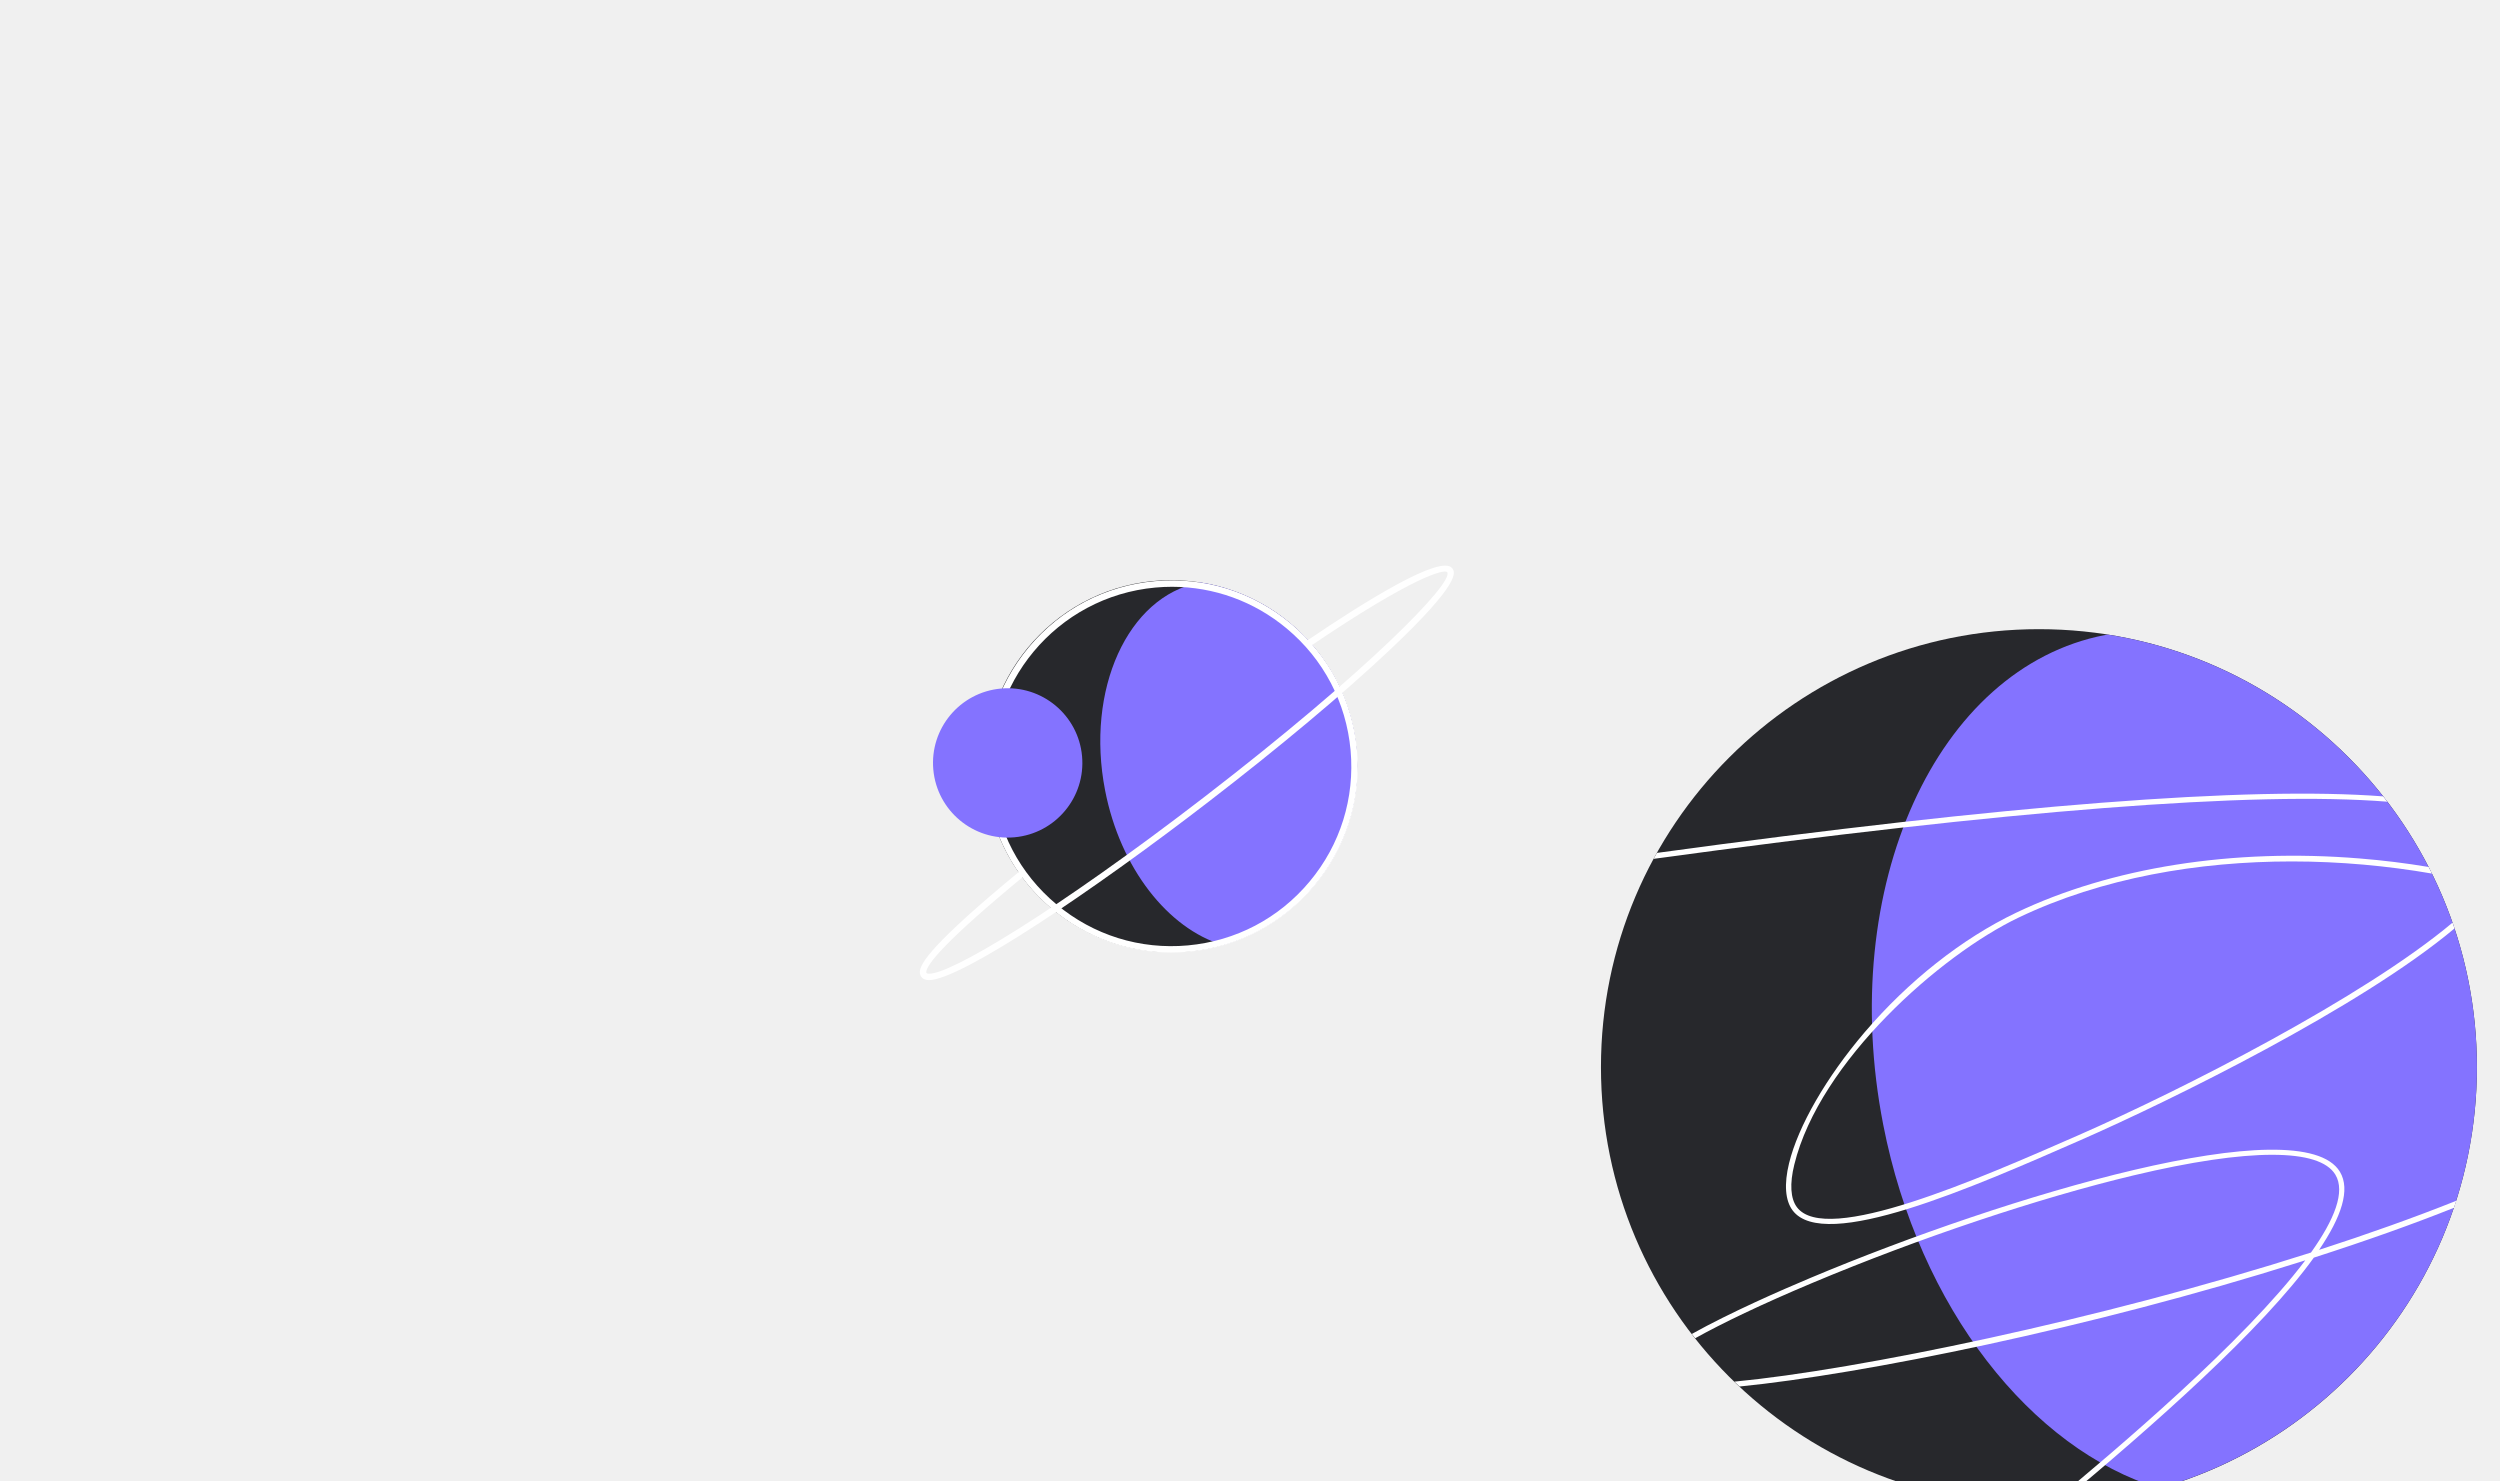
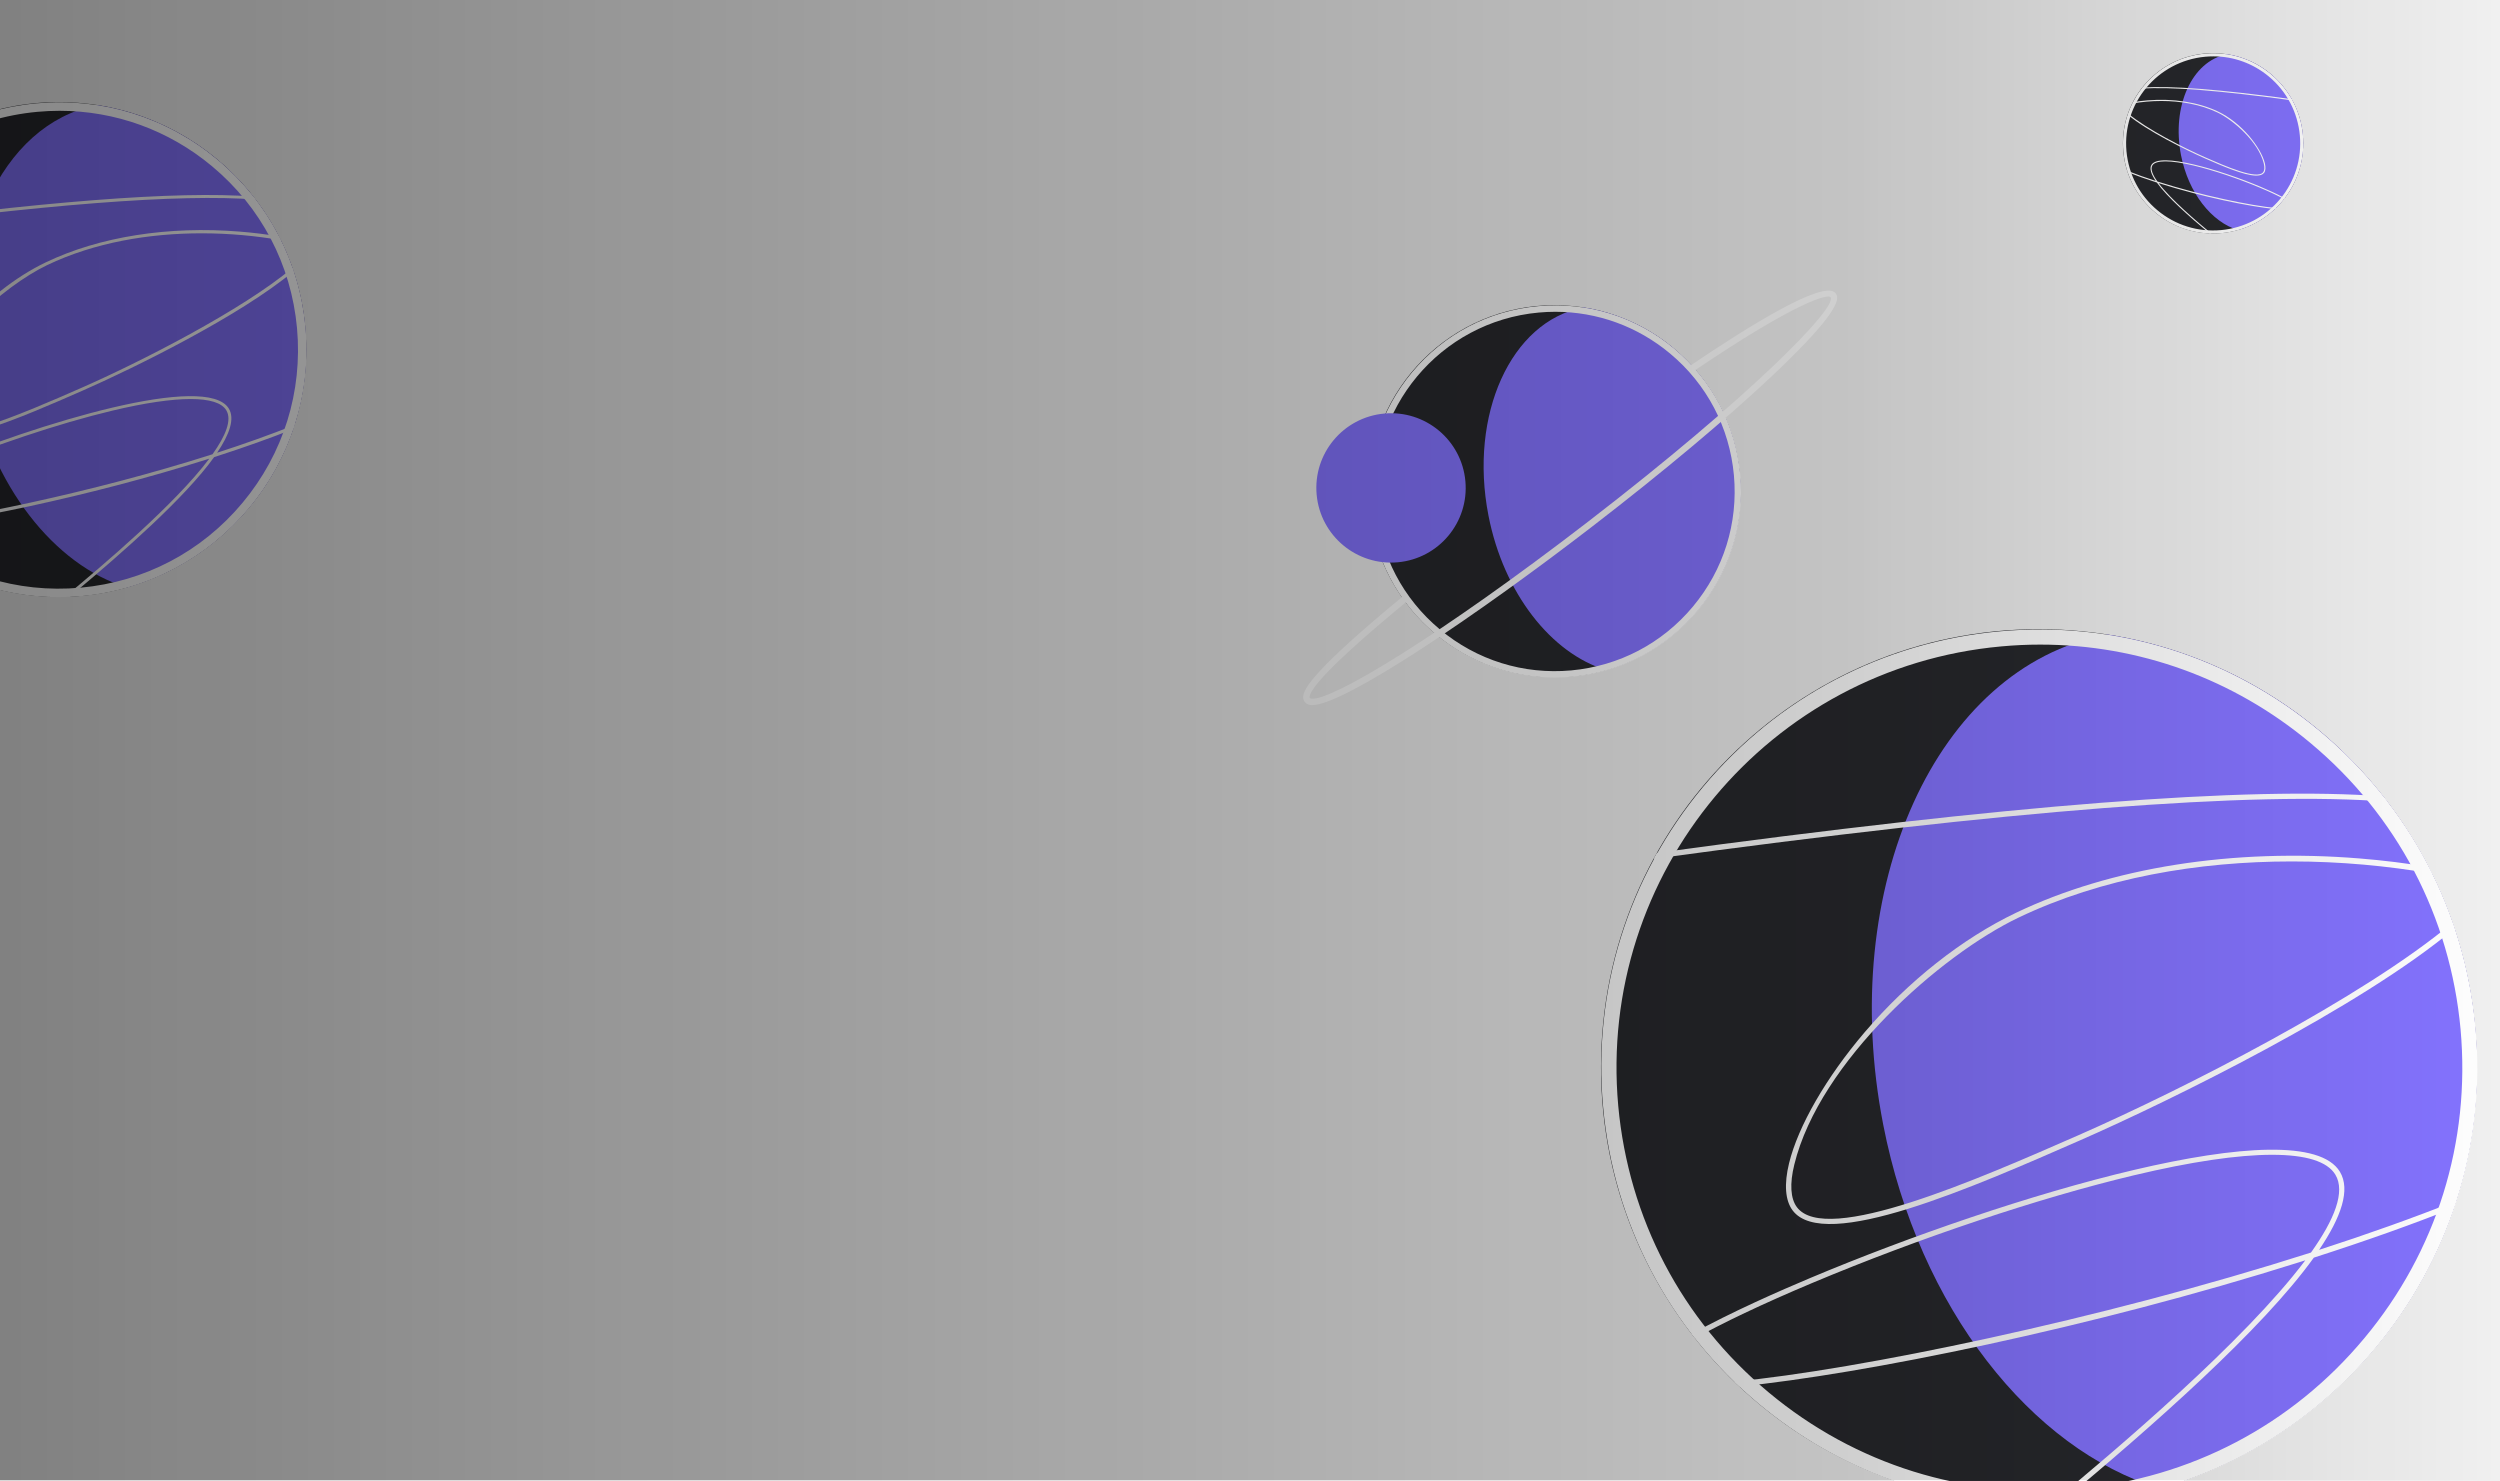
<svg xmlns="http://www.w3.org/2000/svg" width="2400" height="1421" viewBox="0 0 2400 1421">
-   <g id="Group">
-     <path id="Path-copy-2" fill="#27282c" stroke="none" d="M 1124.382 913.939 C 1222.964 913.939 1302.882 834.025 1302.882 735.446 C 1302.882 636.869 1222.964 556.953 1124.382 556.953 C 1025.798 556.953 945.882 636.869 945.882 735.446 C 945.882 834.025 1025.798 913.939 1124.382 913.939 Z" />
-     <path id="Path-copy" fill="#8473ff" stroke="none" d="M 1060.891 758.768 C 1075.483 833.784 1121.45 891.254 1173.408 907.072 C 1248.142 885.763 1302.882 817.024 1302.882 735.446 C 1302.882 646.409 1237.685 572.618 1152.406 559.164 C 1152.035 559.23 1151.641 559.273 1151.268 559.339 C 1082.528 572.705 1042.055 662.006 1060.891 758.768 Z" />
-   </g>
  <g id="g1">
-     <path id="Path" fill="#ffffff" stroke="none" d="M 1124.414 914.425 C 1082.717 914.425 1042.745 900.017 1010.349 872.974 C 973.702 842.428 951.16 799.441 946.849 751.893 C 942.538 704.41 957.011 658.035 987.56 621.387 C 1018.109 584.745 1061.099 562.205 1108.646 557.895 C 1156.194 553.579 1202.51 568.057 1239.156 598.603 C 1275.802 629.148 1298.344 672.136 1302.655 719.683 C 1311.586 817.793 1238.971 904.819 1140.92 913.688 C 1135.377 914.181 1129.895 914.425 1124.414 914.425 Z M 1125.091 563.312 C 1119.794 563.312 1114.498 563.562 1109.2 564.049 C 1014.475 572.675 944.447 656.678 953.008 751.401 C 957.196 797.283 978.937 838.797 1014.352 868.293 C 1049.705 897.794 1094.481 911.774 1140.366 907.586 C 1186.25 903.398 1227.762 881.657 1257.264 846.245 C 1286.765 810.897 1300.684 766.122 1296.558 720.24 C 1292.37 674.358 1270.629 632.843 1235.214 603.348 C 1203.926 577.234 1165.309 563.312 1125.091 563.312 Z" />
-     <path id="path1" fill="#8473ff" stroke="none" d="M 973.86 803.802 C 1013.292 800.222 1042.356 765.354 1038.776 725.927 C 1035.197 686.493 1000.33 657.433 960.899 661.013 C 921.467 664.592 892.403 699.454 895.982 738.888 C 899.562 778.315 934.429 807.381 973.86 803.802 Z" />
-     <path id="path2" fill="#ffffff" stroke="none" d="M 891.726 940.91 C 891.11 940.91 890.556 940.846 890.001 940.782 C 887.661 940.475 885.875 939.553 884.705 938.016 C 884.027 937.337 882.918 935.614 883.042 932.899 C 883.411 925.016 893.944 906.356 980.046 835.468 L 983.988 840.213 C 906.323 904.14 889.57 926.067 889.201 933.149 C 889.201 933.514 889.262 933.828 889.324 933.949 C 889.693 934.378 890.001 934.564 890.802 934.686 C 909.772 937.395 1014.536 874.21 1156.933 764.521 C 1311.709 645.286 1396.58 558.817 1389.254 549.269 C 1386.91 546.189 1357.594 552.721 1257.325 620.715 L 1253.876 615.598 C 1312.079 576.126 1383.708 531.902 1394.114 545.517 C 1396.829 549.026 1403.912 558.26 1333.636 624.467 C 1289.783 665.796 1228.316 717.282 1160.629 769.388 C 1048.904 855.485 922.152 940.91 891.726 940.91 Z" />
+     <g id="Group">
+       <path id="Path-copy-2" fill="#27282c" stroke="none" d="M 1492.382 649.939 C 1590.964 649.939 1670.882 570.025 1670.882 471.446 C 1670.882 372.869 1590.964 292.953 1492.382 292.953 C 1393.798 292.953 1313.882 372.869 1313.882 471.446 C 1313.882 570.025 1393.798 649.939 1492.382 649.939 Z" />
+       <path id="Path-copy" fill="#8473ff" stroke="none" d="M 1428.891 494.768 C 1443.483 569.784 1489.45 627.254 1541.408 643.072 C 1616.142 621.763 1670.882 553.024 1670.882 471.446 C 1670.882 382.408 1605.685 308.618 1520.406 295.164 C 1520.035 295.229 1519.641 295.273 1519.268 295.339 C 1450.528 308.705 1410.055 398.006 1428.891 494.768 Z" />
+     </g>
+     <path id="Path" fill="#ffffff" stroke="none" d="M 1492.414 650.425 C 1450.717 650.425 1410.745 636.017 1378.349 608.974 C 1341.702 578.428 1319.16 535.441 1314.849 487.893 C 1310.538 440.41 1325.011 394.035 1355.56 357.387 C 1386.109 320.745 1429.099 298.205 1476.646 293.895 C 1524.194 289.579 1570.51 304.057 1607.156 334.603 C 1643.802 365.148 1666.344 408.136 1670.655 455.683 C 1679.586 553.793 1606.971 640.819 1508.92 649.688 C 1503.377 650.181 1497.895 650.425 1492.414 650.425 Z M 1493.091 299.312 C 1487.794 299.312 1482.498 299.562 1477.2 300.049 C 1382.475 308.675 1312.447 392.677 1321.008 487.401 C 1325.196 533.283 1346.937 574.797 1382.352 604.293 C 1417.705 633.794 1462.481 647.774 1508.366 643.586 C 1554.25 639.398 1595.762 617.657 1625.264 582.245 C 1654.765 546.897 1668.684 502.122 1664.558 456.24 C 1660.37 410.358 1638.629 368.843 1603.214 339.348 C 1571.926 313.234 1533.309 299.312 1493.091 299.312 Z" />
+     <path id="path1" fill="#8473ff" stroke="none" d="M 1341.86 539.802 C 1381.292 536.222 1410.356 501.354 1406.776 461.927 C 1403.197 422.493 1368.33 393.433 1328.899 397.013 C 1289.467 400.592 1260.403 435.454 1263.983 474.888 C 1267.562 514.315 1302.429 543.381 1341.86 539.802 Z" />
+     <path id="path2" fill="#ffffff" stroke="none" d="M 1259.726 676.91 C 1259.11 676.91 1258.556 676.846 1258.001 676.782 C 1255.661 676.475 1253.875 675.553 1252.705 674.016 C 1252.027 673.337 1250.918 671.614 1251.042 668.899 C 1251.411 661.016 1261.944 642.356 1348.046 571.468 L 1351.988 576.213 C 1274.323 640.14 1257.571 662.067 1257.201 669.149 C 1257.201 669.514 1257.262 669.828 1257.324 669.949 C 1257.693 670.378 1258.001 670.564 1258.802 670.686 C 1277.772 673.395 1382.536 610.21 1524.933 500.521 C 1679.709 381.286 1764.58 294.817 1757.254 285.269 C 1754.91 282.189 1725.594 288.721 1625.325 356.715 L 1621.876 351.598 C 1680.079 312.126 1751.708 267.902 1762.114 281.517 C 1764.829 285.026 1771.912 294.26 1701.636 360.467 C 1657.783 401.796 1596.316 453.282 1528.629 505.388 C 1416.904 591.485 1290.152 676.91 1259.726 676.91 Z" />
  </g>
  <g id="g2">
    <path id="path3" fill="#27282c" stroke="none" d="M 1957.382 1444.892 C 2189.594 1444.892 2377.844 1256.653 2377.844 1024.446 C 2377.844 792.244 2189.594 604 1957.382 604 C 1725.164 604 1536.92 792.244 1536.92 1024.446 C 1536.92 1256.653 1725.164 1444.892 1957.382 1444.892 Z" />
    <path id="path4" fill="#8473ff" stroke="none" d="M 1807.828 1079.382 C 1842.2 1256.085 1950.475 1391.456 2072.864 1428.716 C 2248.902 1378.522 2377.844 1216.607 2377.844 1024.446 C 2377.844 814.716 2224.271 640.901 2023.393 609.208 C 2022.52 609.363 2021.593 609.465 2020.714 609.621 C 1858.794 641.104 1763.458 851.456 1807.828 1079.382 Z" />
    <path id="path5" fill="#ffffff" stroke="none" d="M 2291.783 769.623 C 2290.443 767.924 2289.098 766.225 2287.759 764.522 C 2159.032 754.631 1927.746 772.666 1590.666 818.788 C 1589.584 820.69 1588.454 822.549 1587.42 824.505 C 1928.829 777.767 2164.186 759.474 2291.783 769.623 Z" />
    <path id="path6" fill="#ffffff" stroke="none" d="M 1935.425 876.242 C 1883.687 900.98 1831.998 941.793 1789.948 991.108 C 1753.305 1034.085 1726.198 1081.027 1717.491 1116.738 C 1712.594 1136.836 1713.778 1152.503 1720.942 1162.035 C 1751.349 1202.44 1893.583 1140.035 1997.422 1094.481 C 2083.741 1056.605 2265.652 967.35 2356.299 891.341 C 2355.683 889.487 2355.067 887.633 2354.397 885.774 C 2269.107 957.406 2095.748 1045.728 1995.36 1089.787 C 1898.84 1132.1 1752.999 1196.101 1725.068 1158.943 C 1718.885 1150.697 1717.958 1136.531 1722.544 1117.976 C 1746.816 1018.831 1863.123 916.594 1937.745 880.931 C 2018.035 842.54 2110.692 826.98 2200.155 826.98 C 2246.588 826.98 2292.088 831.256 2334.658 838.623 C 2333.624 836.512 2332.493 834.401 2331.411 832.285 C 2309.92 828.679 2287.866 825.946 2265.496 824.146 C 2143.676 814.148 2026.485 832.697 1935.425 876.242 Z" />
    <path id="path7" fill="#ffffff" stroke="none" d="M 2226.334 1199.863 C 2247.67 1168.325 2256.634 1142.044 2246.331 1124.936 C 2209.274 1063.404 1926.819 1147.456 1738.104 1226.76 C 1709.862 1238.612 1661.012 1260.001 1624.111 1280.614 C 1625.194 1282.002 1626.276 1283.341 1627.358 1284.734 C 1653.382 1270.252 1690.589 1252.318 1740.113 1231.502 C 1842.307 1188.579 1957.43 1150.033 2048.131 1128.386 C 2103.426 1115.195 2148.364 1108.599 2181.295 1108.599 C 2213.555 1108.599 2234.27 1114.938 2241.948 1127.663 C 2251.79 1144.053 2241.074 1170.795 2218.549 1202.44 C 2016.336 1267.112 1782.683 1315.136 1664.977 1326.372 C 1666.627 1327.968 1668.278 1329.517 1669.928 1331.06 C 1787.939 1319.261 2006.644 1275.202 2208.658 1211.302 C 2210.153 1210.836 2211.648 1210.375 2213.089 1209.909 C 2154.494 1287.879 2031.585 1391.713 1967.637 1444.688 C 1970.418 1444.635 1973.151 1444.586 1975.931 1444.484 C 2067.763 1368.009 2171.656 1276.333 2221.282 1207.332 C 2272.713 1190.792 2317.239 1174.868 2355.736 1159.511 C 2356.508 1157.245 2357.28 1155.027 2358.003 1152.76 C 2316.982 1169.097 2272.558 1184.919 2226.334 1199.863 Z" />
+     <path id="path8" fill="#ffffff" stroke="none" d="M 1956.957 1445.265 C 1858.812 1445.265 1764.727 1411.351 1688.472 1347.698 C 1602.214 1275.8 1549.154 1174.616 1539.007 1062.699 C 1528.859 950.934 1562.927 841.776 1634.832 755.514 C 1706.738 669.267 1807.927 616.211 1919.845 606.067 C 2031.762 595.908 2140.78 629.988 2227.038 701.885 C 2313.295 773.783 2366.355 874.967 2376.502 986.883 C 2397.522 1217.815 2226.602 1422.655 1995.809 1443.531 C 1982.762 1444.692 1969.86 1445.265 1956.957 1445.265 Z M 1958.552 618.819 C 1946.084 618.819 1933.617 619.406 1921.149 620.552 C 1698.184 640.855 1533.354 838.581 1553.505 1061.539 C 1563.362 1169.536 1614.536 1267.254 1697.895 1336.679 C 1781.108 1406.12 1886.502 1439.025 1994.505 1429.167 C 2102.507 1419.309 2200.218 1368.137 2269.659 1284.783 C 2339.1 1201.581 2371.862 1096.192 2362.149 988.194 C 2352.292 880.197 2301.118 782.48 2217.759 713.054 C 2144.114 651.587 2053.217 618.819 1958.552 618.819 Z" />
  </g>
+   <g id="g2-copy-2">
+     <path id="path9" fill="#27282c" stroke="none" d="M 56.47 573.054 C 187.657 573.054 294.006 466.71 294.006 335.527 C 294.006 204.347 187.657 98 56.47 98 C -74.719 98 -181.066 204.347 -181.066 335.527 C -181.066 466.71 -74.719 573.054 56.47 573.054 Z" />
+     <path id="path10" fill="#8473ff" stroke="none" d="M -28.019 366.563 C -8.601 466.389 52.569 542.866 121.711 563.916 C 221.162 535.559 294.006 444.087 294.006 335.527 C 294.006 217.042 207.247 118.847 93.763 100.942 C 93.269 101.03 92.746 101.088 92.249 101.175 C 0.774 118.962 -53.085 237.798 -28.019 366.563 Z" />
+     <path id="path11" fill="#ffffff" stroke="none" d="M 245.387 191.567 C 244.63 190.607 243.871 189.648 243.114 188.685 C 170.391 183.097 39.728 193.286 -150.702 219.342 C -151.314 220.417 -151.952 221.467 -152.536 222.572 C 40.34 196.168 173.303 185.834 245.387 191.567 Z" />
+     <path id="path12" fill="#ffffff" stroke="none" d="M 44.066 251.801 C 14.837 265.776 -14.364 288.833 -38.12 316.693 C -58.821 340.973 -74.135 367.492 -79.053 387.667 C -81.82 399.021 -81.151 407.872 -77.104 413.257 C -59.926 436.083 20.428 400.828 79.091 375.093 C 127.856 353.695 230.625 303.271 281.835 260.331 C 281.487 259.283 281.139 258.236 280.76 257.186 C 232.577 297.653 134.639 347.55 77.926 372.441 C 23.398 396.345 -58.994 432.502 -74.773 411.51 C -78.266 406.852 -78.79 398.848 -76.199 388.366 C -62.487 332.355 3.22 274.597 45.377 254.449 C 90.736 232.761 143.081 223.971 193.623 223.971 C 219.855 223.971 245.56 226.386 269.609 230.548 C 269.025 229.356 268.386 228.163 267.775 226.967 C 255.633 224.93 243.174 223.386 230.537 222.369 C 161.715 216.721 95.509 227.2 44.066 251.801 Z" />
+     <path id="path13" fill="#ffffff" stroke="none" d="M 208.413 434.627 C 220.466 416.81 225.53 401.963 219.709 392.298 C 198.775 357.536 39.204 405.02 -67.409 449.823 C -83.364 456.518 -110.961 468.602 -131.808 480.247 C -131.196 481.031 -130.585 481.788 -129.973 482.575 C -115.271 474.393 -94.252 464.261 -66.274 452.502 C -8.54 428.252 56.498 406.476 107.738 394.247 C 138.977 386.795 164.364 383.069 182.968 383.069 C 201.193 383.069 212.896 386.65 217.233 393.839 C 222.794 403.098 216.74 418.206 204.014 436.083 C 89.776 472.619 -42.224 499.75 -108.721 506.097 C -107.789 506.999 -106.856 507.874 -105.924 508.746 C -39.255 502.08 84.3 477.19 198.427 441.09 C 199.271 440.826 200.116 440.566 200.93 440.303 C 167.827 484.351 98.391 543.011 62.264 572.939 C 63.835 572.909 65.379 572.881 66.95 572.824 C 118.829 529.62 177.522 477.828 205.558 438.847 C 234.614 429.503 259.768 420.506 281.517 411.831 C 281.953 410.551 282.389 409.297 282.798 408.017 C 259.623 417.246 234.526 426.185 208.413 434.627 Z" />
+     <path id="path14" fill="#ffffff" stroke="none" d="M 56.231 573.265 C 0.784 573.265 -52.368 554.105 -95.448 518.145 C -144.178 477.527 -174.154 420.364 -179.886 357.138 C -185.62 293.997 -166.374 232.33 -125.751 183.597 C -85.128 134.872 -27.963 104.898 35.264 99.168 C 98.491 93.428 160.079 112.682 208.81 153.299 C 257.54 193.917 287.516 251.08 293.248 314.306 C 305.124 444.769 208.564 560.492 78.179 572.285 C 70.809 572.941 63.52 573.265 56.231 573.265 Z M 57.131 106.372 C 50.088 106.372 43.045 106.704 36.001 107.351 C -89.961 118.821 -183.081 230.524 -171.696 356.483 C -166.127 417.494 -137.217 472.699 -90.124 511.92 C -43.114 551.15 16.427 569.74 77.443 564.17 C 138.457 558.601 193.659 529.692 232.888 482.602 C 272.118 435.598 290.627 376.059 285.14 315.047 C 279.571 254.035 250.661 198.831 203.568 159.609 C 161.963 124.884 110.612 106.372 57.131 106.372 Z" />
+   </g>
+   <g id="g2-copy">
+     <path id="path15" fill="#27282c" stroke="none" d="M 2124.543 224.134 C 2172.34 224.134 2211.087 185.389 2211.087 137.594 C 2211.087 89.8 2172.34 51.054 2124.543 51.054 C 2076.746 51.054 2038 89.8 2038 137.594 C 2038 185.389 2076.746 224.134 2124.543 224.134 Z" />
+     <path id="path16" fill="#8473ff" stroke="none" d="M 2093.761 148.901 C 2100.836 185.272 2123.122 213.135 2148.313 220.805 C 2184.547 210.473 2211.087 177.146 2211.087 137.594 C 2211.087 94.425 2179.477 58.649 2138.131 52.126 C 2137.951 52.158 2137.76 52.179 2137.579 52.211 C 2104.251 58.691 2084.628 101.988 2093.761 148.901 Z" />
+     <path id="path17" fill="#ffffff" stroke="none" d="M 2122.742 224.092 C 2122.17 224.081 2121.608 224.072 2121.035 224.051 C 2102.134 208.31 2080.75 189.441 2070.535 175.238 C 2059.949 171.834 2050.785 168.555 2042.861 165.395 C 2042.703 164.928 2042.543 164.47 2042.395 164.004 C 2050.838 167.367 2059.982 170.623 2069.496 173.699 C 2065.104 167.208 2063.258 161.799 2065.379 158.277 C 2073.006 145.612 2131.145 162.913 2169.988 179.236 C 2175.802 181.676 2185.856 186.078 2193.451 190.32 C 2193.228 190.606 2193.006 190.883 2192.783 191.17 C 2187.427 188.189 2179.768 184.497 2169.574 180.213 C 2148.54 171.378 2124.845 163.444 2106.176 158.988 C 2094.794 156.273 2085.544 154.916 2078.766 154.916 C 2072.125 154.916 2067.862 156.221 2066.281 158.84 C 2064.255 162.213 2066.461 167.717 2071.098 174.23 C 2112.719 187.542 2160.812 197.426 2185.039 199.738 C 2184.699 200.067 2184.359 200.387 2184.02 200.705 C 2159.729 198.276 2114.713 189.207 2073.133 176.055 C 2072.825 175.959 2072.519 175.864 2072.223 175.768 C 2084.283 191.816 2109.58 213.188 2122.742 224.092 Z M 2166.389 168.594 C 2166.171 168.597 2165.949 168.595 2165.725 168.592 C 2153.973 168.4 2132.977 159.189 2116.613 152.01 C 2098.846 144.214 2061.402 125.842 2042.744 110.197 C 2042.871 109.816 2042.999 109.433 2043.137 109.051 C 2060.692 123.795 2096.374 141.974 2117.037 151.043 C 2136.904 159.752 2166.923 172.926 2172.672 165.277 C 2173.945 163.58 2174.135 160.665 2173.191 156.846 C 2168.196 136.439 2144.256 115.395 2128.896 108.055 C 2112.37 100.153 2093.299 96.949 2074.885 96.949 C 2065.328 96.949 2055.961 97.829 2047.199 99.346 C 2047.412 98.911 2047.644 98.477 2047.867 98.041 C 2052.291 97.299 2056.831 96.738 2061.436 96.367 C 2086.51 94.309 2110.63 98.127 2129.373 107.09 C 2140.022 112.182 2150.661 120.582 2159.316 130.732 C 2166.859 139.578 2172.438 149.24 2174.23 156.59 C 2175.239 160.727 2174.994 163.952 2173.52 165.914 C 2172.144 167.741 2169.658 168.548 2166.389 168.594 Z M 2201.004 96.439 C 2130.732 86.819 2082.287 83.056 2056.023 85.145 C 2056.299 84.795 2056.576 84.444 2056.852 84.094 C 2083.347 82.058 2130.953 85.77 2200.334 95.264 C 2200.557 95.655 2200.791 96.037 2201.004 96.439 Z" />
+     <path id="path18" fill="#ffffff" stroke="none" d="M 2124.456 224.211 C 2104.255 224.211 2084.889 217.23 2069.194 204.129 C 2051.439 189.33 2040.518 168.503 2038.43 145.468 C 2036.341 122.463 2043.353 99.995 2058.153 82.24 C 2072.954 64.488 2093.781 53.567 2116.817 51.479 C 2139.853 49.388 2162.292 56.403 2180.047 71.202 C 2197.801 86 2208.722 106.827 2210.811 129.863 C 2215.137 177.395 2179.957 219.557 2132.453 223.854 C 2129.767 224.093 2127.112 224.211 2124.456 224.211 Z M 2124.784 54.104 C 2122.218 54.104 2119.652 54.225 2117.086 54.461 C 2071.193 58.64 2037.266 99.338 2041.414 145.229 C 2043.443 167.458 2053.976 187.571 2071.133 201.861 C 2088.261 216.154 2109.954 222.927 2132.185 220.897 C 2154.415 218.869 2174.526 208.336 2188.819 191.179 C 2203.112 174.054 2209.856 152.361 2207.857 130.132 C 2205.828 107.903 2195.294 87.79 2178.137 73.5 C 2162.979 60.849 2144.269 54.104 2124.784 54.104 Z" />
+   </g>
+   <linearGradient id="linearGradient1" x1="-0.596" y1="718.86" x2="2397.404" y2="718.86" gradientUnits="userSpaceOnUse">
+     <stop offset="0" stop-color="#000000" stop-opacity="1" />
+     <stop offset="0.742" stop-color="#000000" stop-opacity="0.4" />
+     <stop offset="1" stop-color="#000000" stop-opacity="0" />
+   </linearGradient>
+   <path id="Rectangle" fill="url(#linearGradient1)" fill-opacity="0.464" fill-rule="evenodd" stroke="none" d="M 0 1421 L 2400 1421 L 2400 0 L 0 0 Z" />
</svg>
